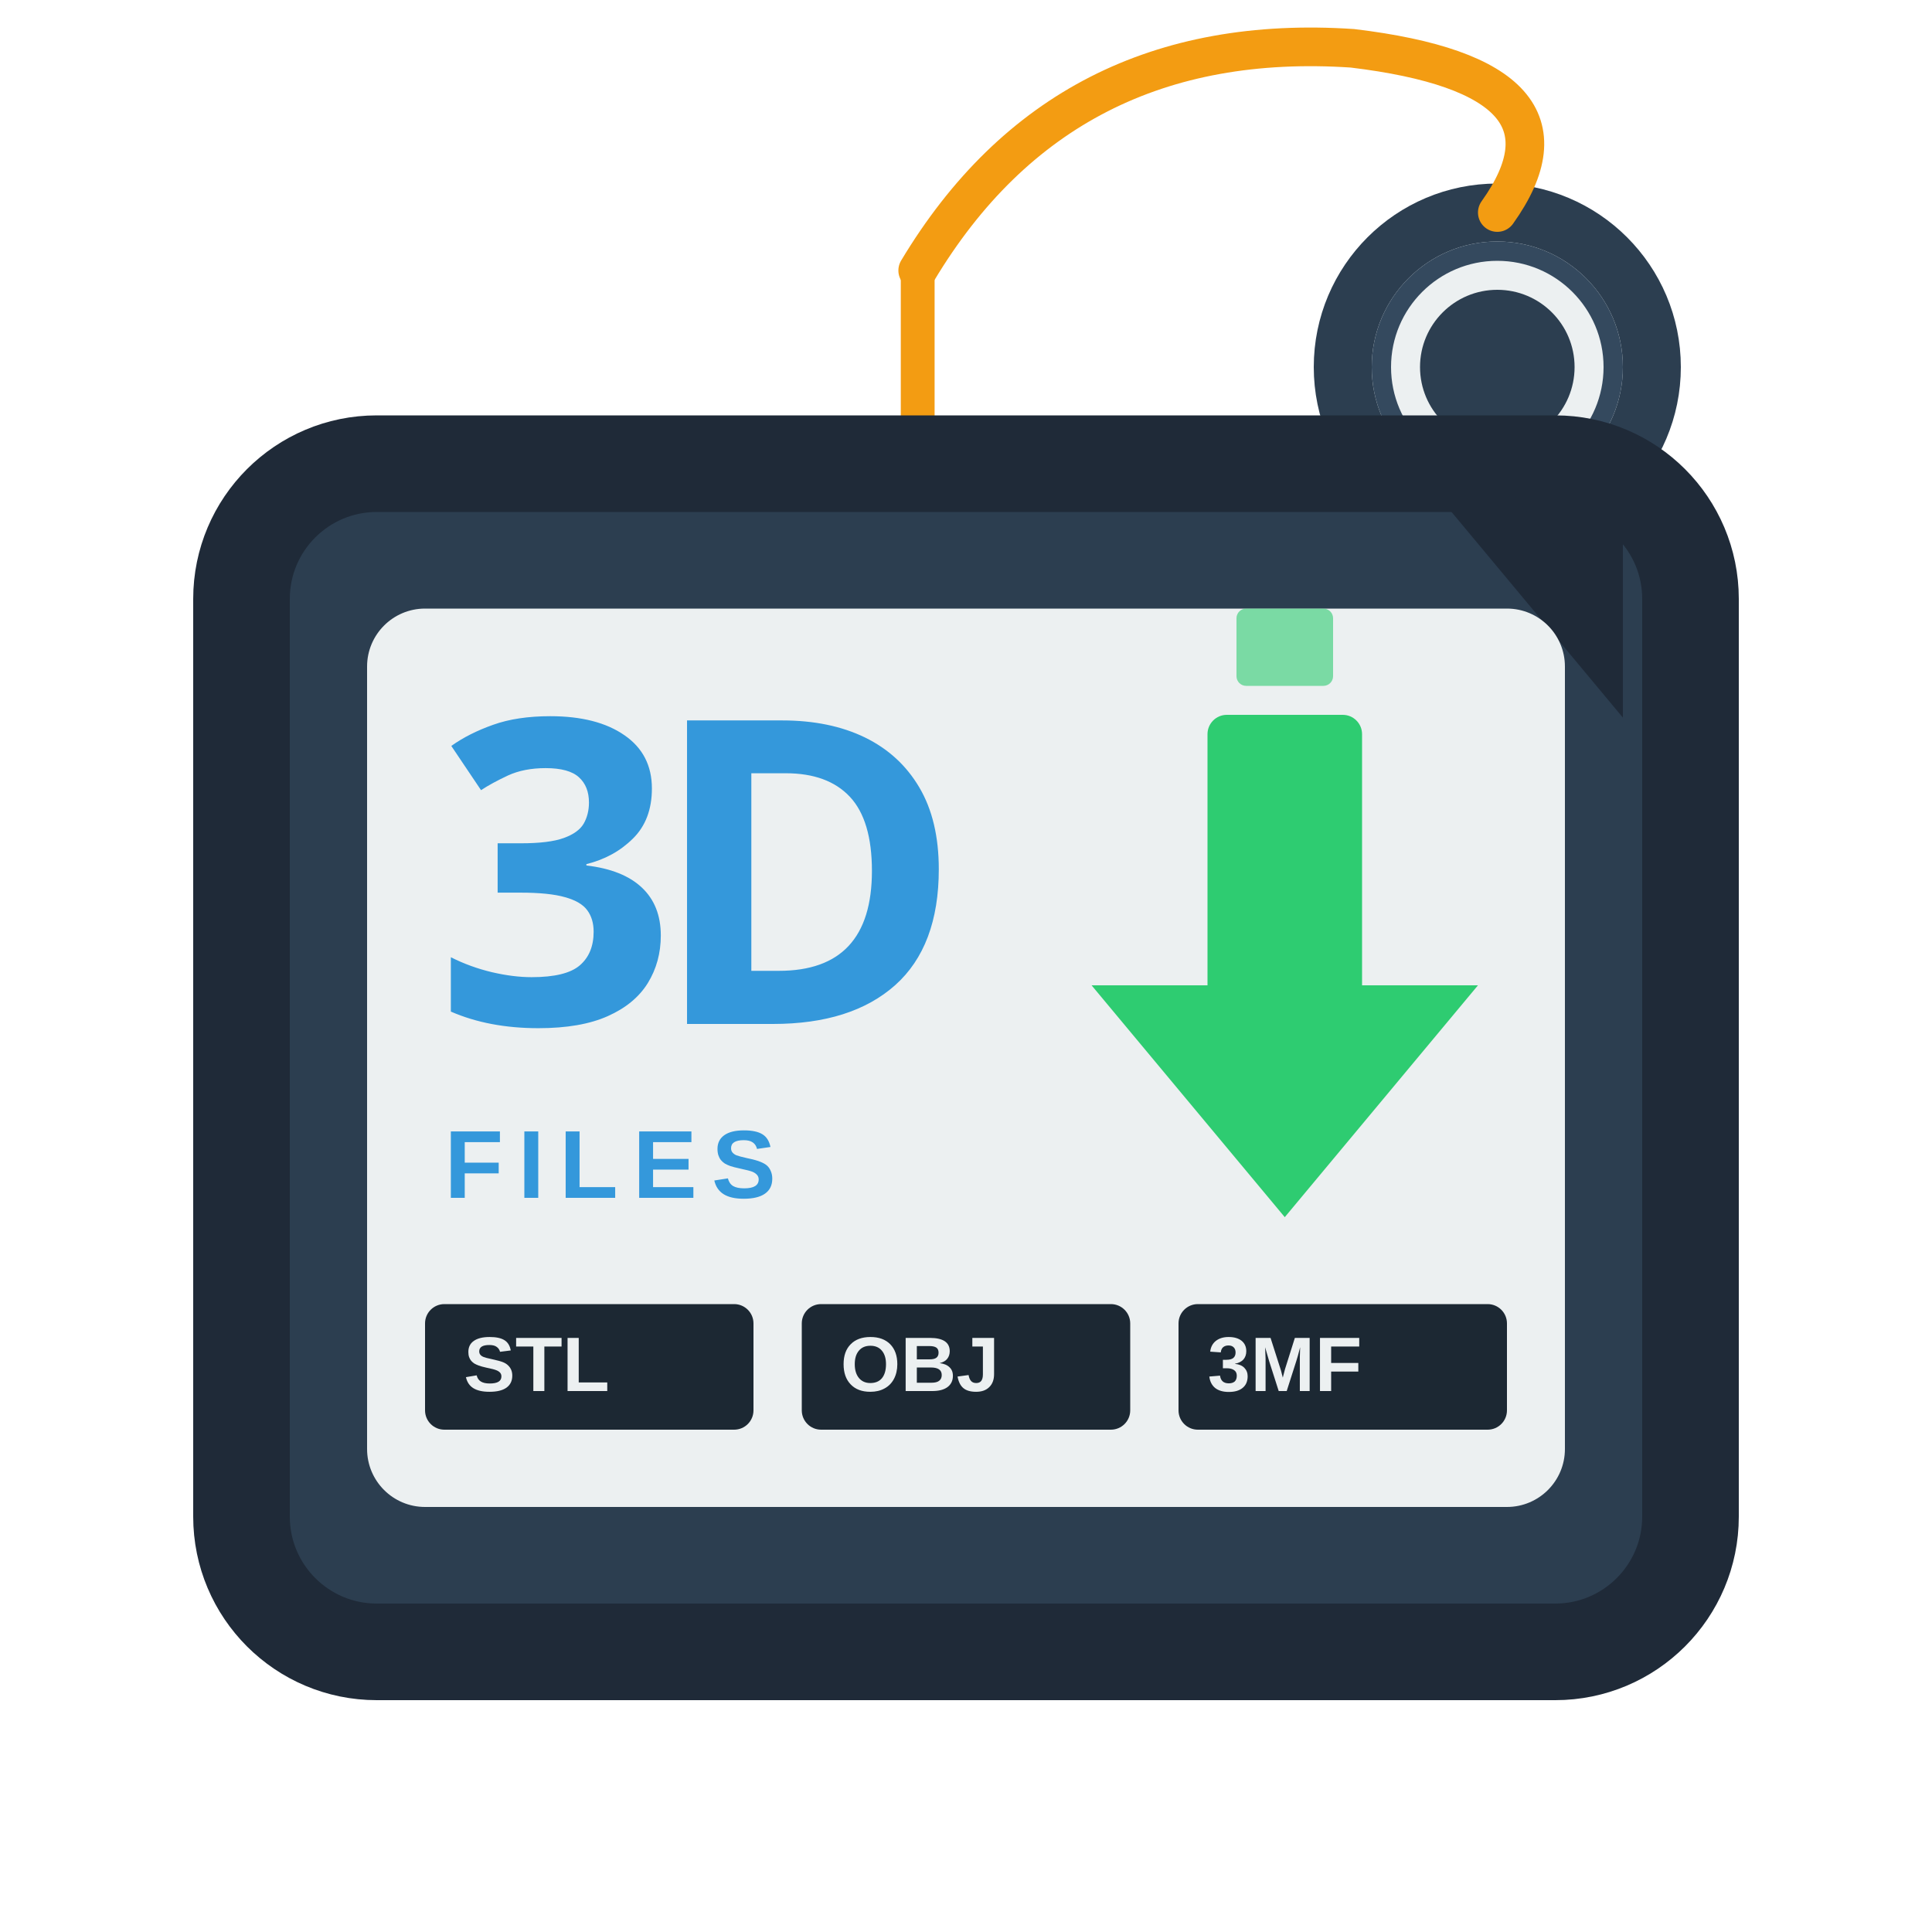
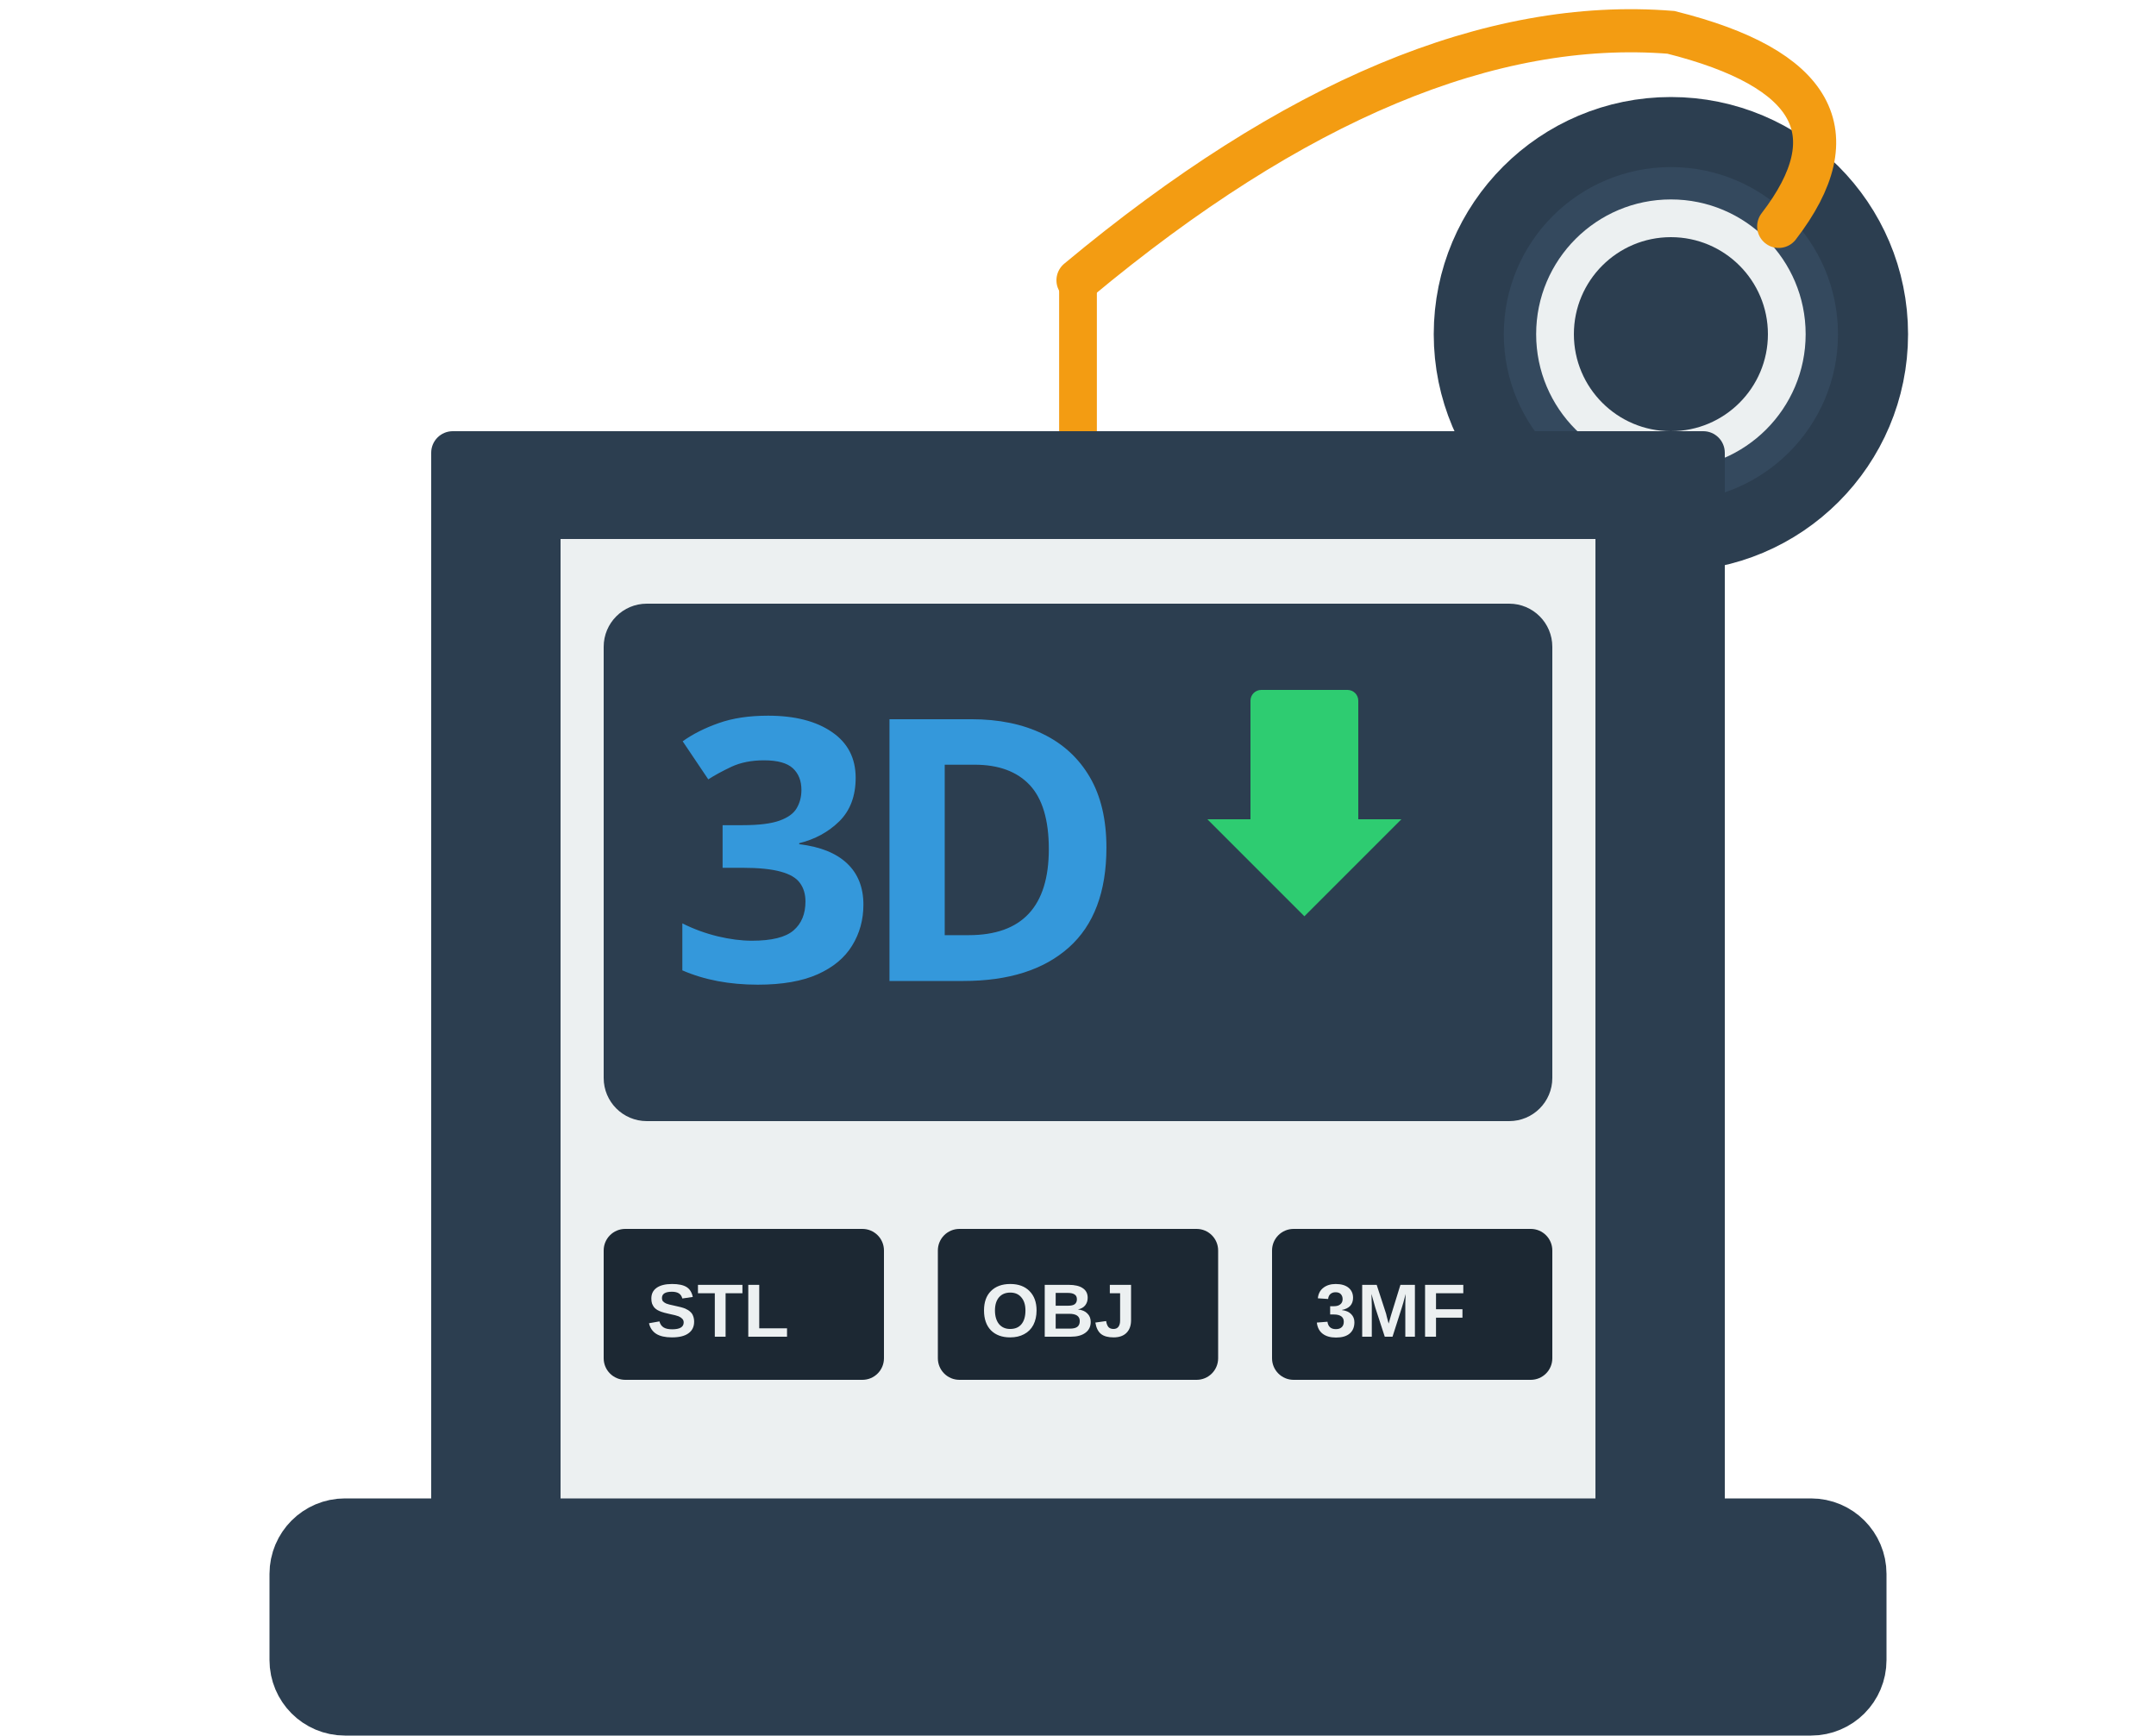
- <svg xmlns="http://www.w3.org/2000/svg" width="200" height="200" viewBox="0 0 200 200" fill="none">
-   <circle cx="155" cy="38" r="16" fill="#ECF0F1" stroke="#2C3E50" stroke-width="6" />
-   <circle cx="155" cy="38" r="8" fill="#2C3E50" />
-   <circle cx="155" cy="38" r="12" fill="none" stroke="#34495E" stroke-width="2" />
-   <path d="M155 22 Q 165 8 140 5 Q 110 3 95 28" fill="none" stroke="#F39C12" stroke-width="4" stroke-linecap="round" />
-   <line x1="95" y1="28" x2="95" y2="48" stroke="#F39C12" stroke-width="3.5" stroke-linecap="round" />
-   <g transform="translate(0, -4)">
-     <rect x="25" y="52" width="150" height="123" rx="14" fill="#2C3E50" stroke="#1F2A38" stroke-width="10" />
-     <polygon points="150,52 165,70 165,52" fill="#1F2A38" stroke="#1F2A38" stroke-width="6" />
-     <rect x="38" y="67" width="124" height="93" rx="6" fill="#ECF0F1" />
-     <text x="45" y="110" font-family="Arial Black, sans-serif" font-size="44" font-weight="900" fill="#3498DB" letter-spacing="-3px">3D</text>
-     <text x="46" y="128" font-family="Arial, sans-serif" font-size="10" font-weight="700" fill="#3498DB" letter-spacing="1.5px">FILES</text>
-     <rect x="125" y="78" width="16" height="34" rx="2" fill="#2ECC71" />
-     <polygon points="113,106 133,130 153,106" fill="#2ECC71" />
-     <rect x="128" y="67" width="10" height="8" rx="1" fill="#2ECC71" opacity="0.6" />
-     <g transform="translate(0, -6)">
-       <rect x="44" y="145" width="34" height="13" rx="2" fill="#1C2833" />
-       <text x="48" y="154" font-family="Arial, sans-serif" font-size="8" fill="#ECF0F1" font-weight="600">STL</text>
-       <rect x="83" y="145" width="34" height="13" rx="2" fill="#1C2833" />
-       <text x="87" y="154" font-family="Arial, sans-serif" font-size="8" fill="#ECF0F1" font-weight="600">OBJ</text>
-       <rect x="122" y="145" width="34" height="13" rx="2" fill="#1C2833" />
-       <text x="125" y="154" font-family="Arial, sans-serif" font-size="8" fill="#ECF0F1" font-weight="600">3MF</text>
-     </g>
+ <svg xmlns="http://www.w3.org/2000/svg" width="200" height="161" viewBox="0 12 200 161" fill="none">
+   <rect x="30" y="156" width="140" height="12" rx="2" fill="#2C3E50" stroke="#2C3E50" stroke-width="10" />
+   <circle cx="155" cy="43" r="18" fill="#ECF0F1" stroke="#2C3E50" stroke-width="8" />
+   <circle cx="155" cy="43" r="9" fill="#2C3E50" />
+   <circle cx="155" cy="43" r="14" fill="none" stroke="#34495E" stroke-width="3" />
+   <path d="M165 33 Q 175 20 155 15 Q 130 13 100 38" fill="none" stroke="#F39C12" stroke-width="4" stroke-linecap="round" />
+   <line x1="100" y1="38" x2="100" y2="52" stroke="#F39C12" stroke-width="3.5" stroke-linecap="round" />
+   <rect x="45" y="57" width="110" height="99" rx="4" fill="#ECF0F1" stroke="#2C3E50" stroke-width="10" />
+   <rect x="40" y="52" width="12" height="104" rx="2" fill="#2C3E50" />
+   <rect x="148" y="52" width="12" height="104" rx="2" fill="#2C3E50" />
+   <rect x="56" y="68" width="88" height="48" rx="4" fill="#2C3E50" />
+   <text x="62" y="103" font-family="Arial Black, sans-serif" font-size="34" font-weight="900" fill="#3498DB" letter-spacing="-2px">3D</text>
+   <g transform="translate(112, 76)">
+     <rect x="4" y="0" width="10" height="14" rx="1" fill="#2ECC71" />
+     <polygon points="0,12 9,21 18,12" fill="#2ECC71" />
+   </g>
+   <g transform="translate(56, 126)">
+     <rect x="0" y="0" width="26" height="14" rx="2" fill="#1C2833" />
+     <text x="4" y="10" font-family="Arial, sans-serif" font-size="7" fill="#ECF0F1" font-weight="700">STL</text>
+     <rect x="31" y="0" width="26" height="14" rx="2" fill="#1C2833" />
+     <text x="35" y="10" font-family="Arial, sans-serif" font-size="7" fill="#ECF0F1" font-weight="700">OBJ</text>
+     <rect x="62" y="0" width="26" height="14" rx="2" fill="#1C2833" />
+     <text x="66" y="10" font-family="Arial, sans-serif" font-size="7" fill="#ECF0F1" font-weight="700">3MF</text>
  </g>
</svg>
